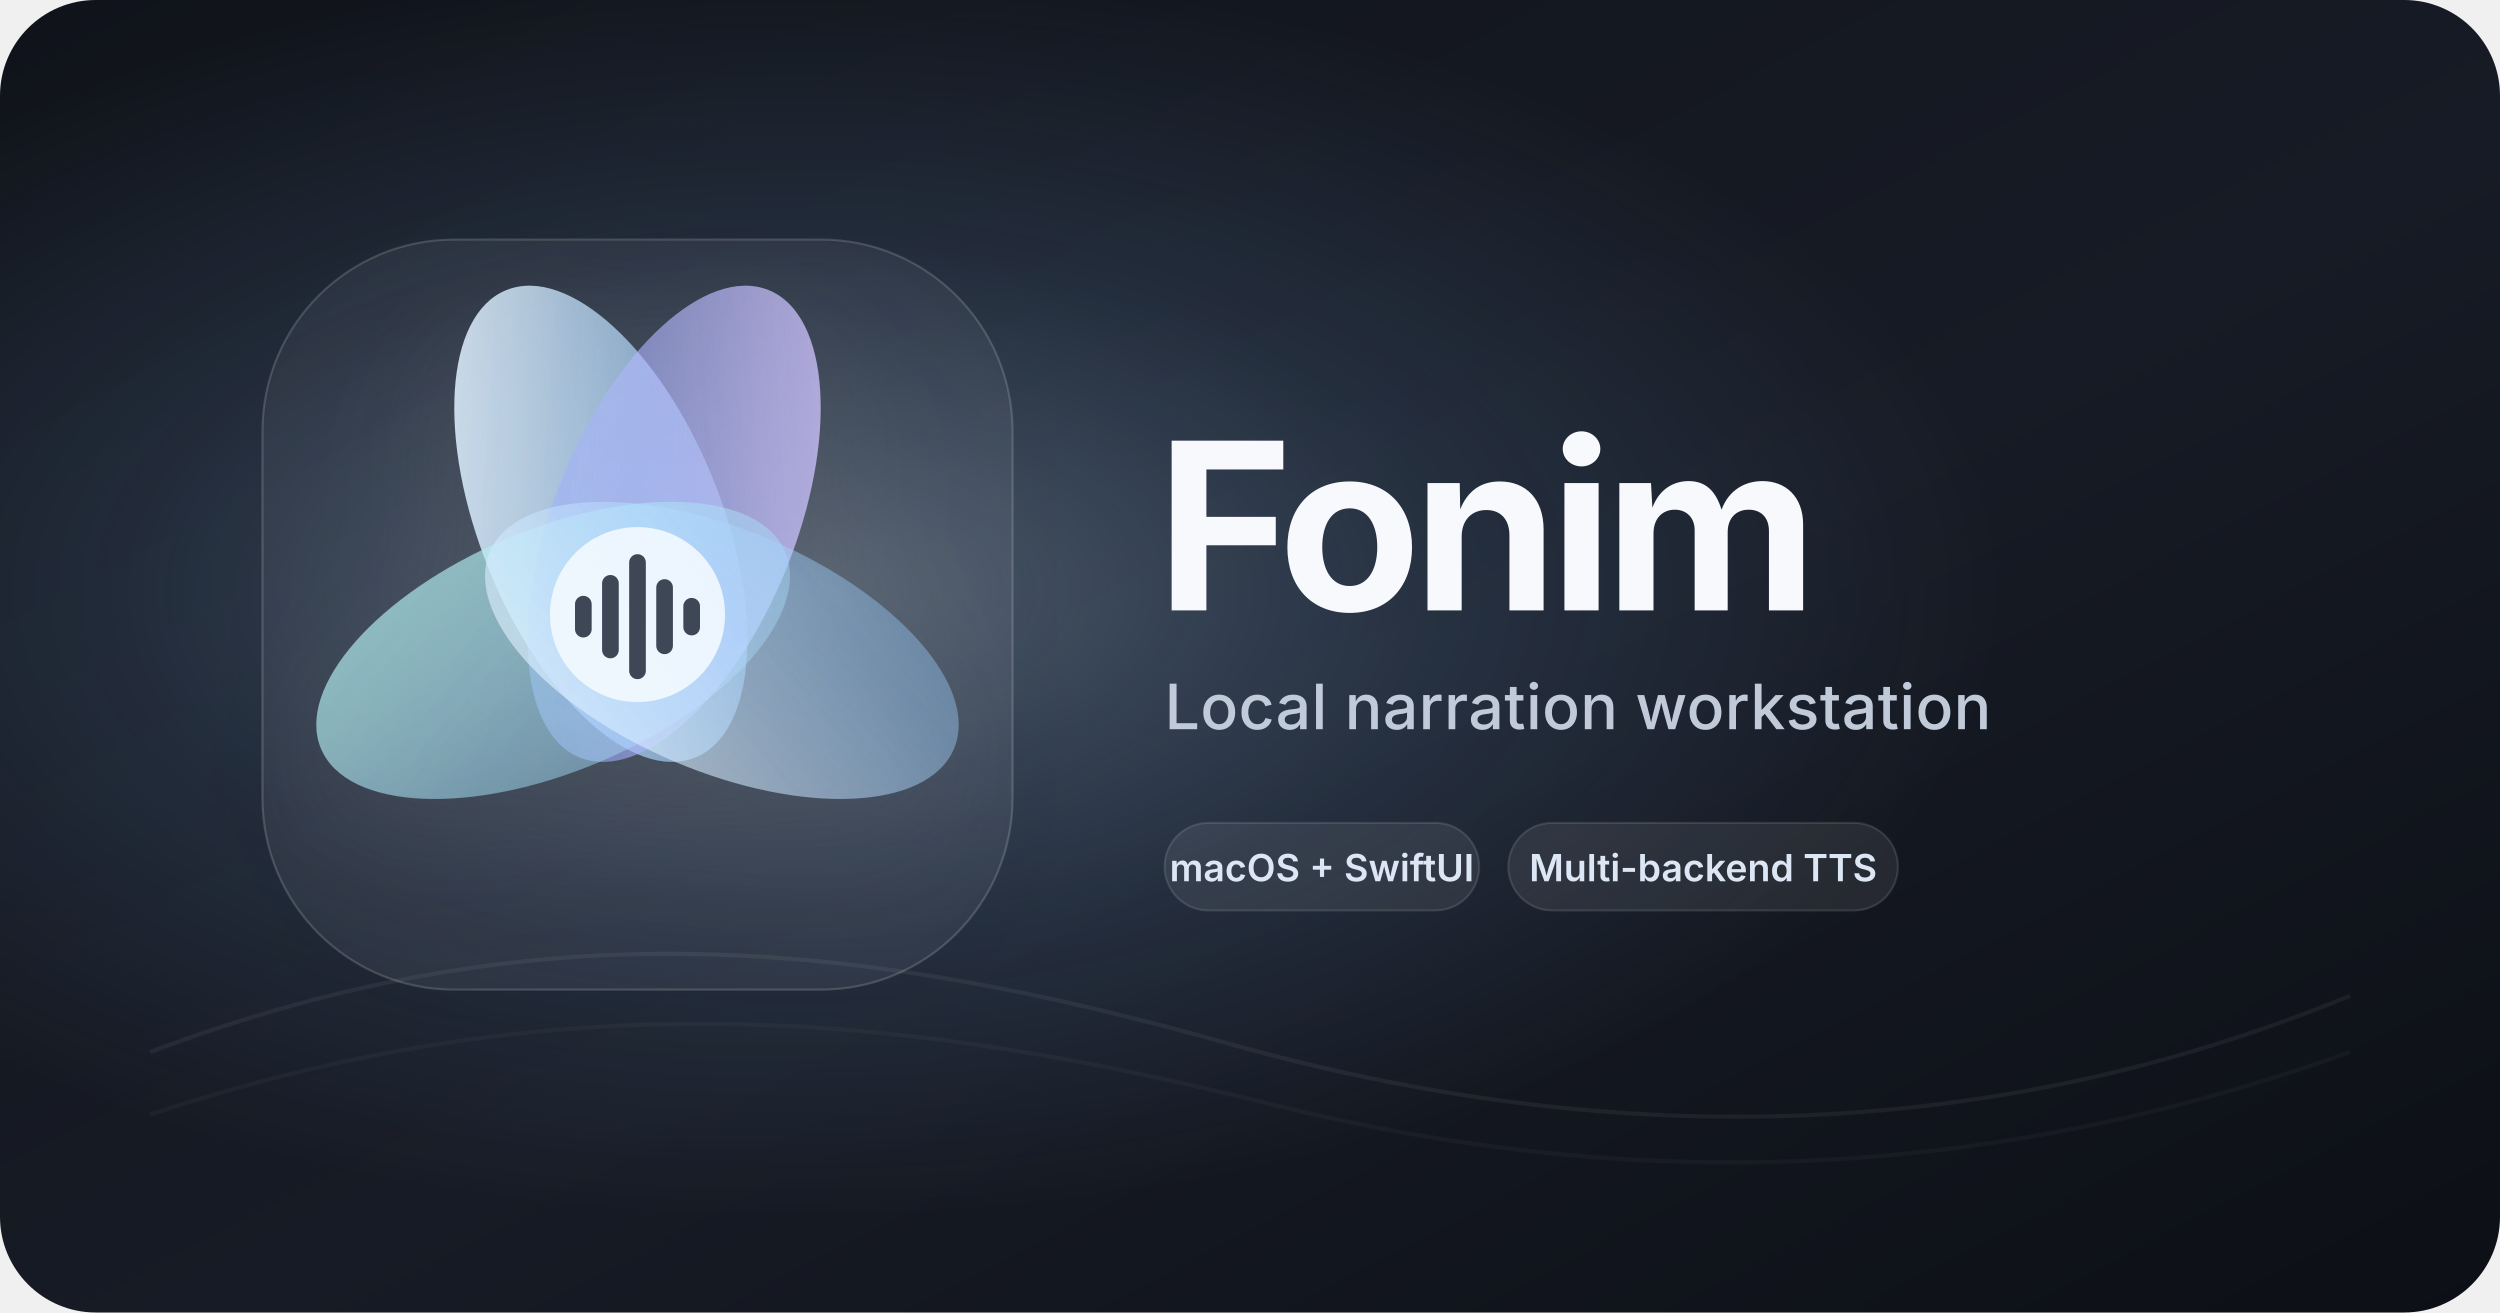
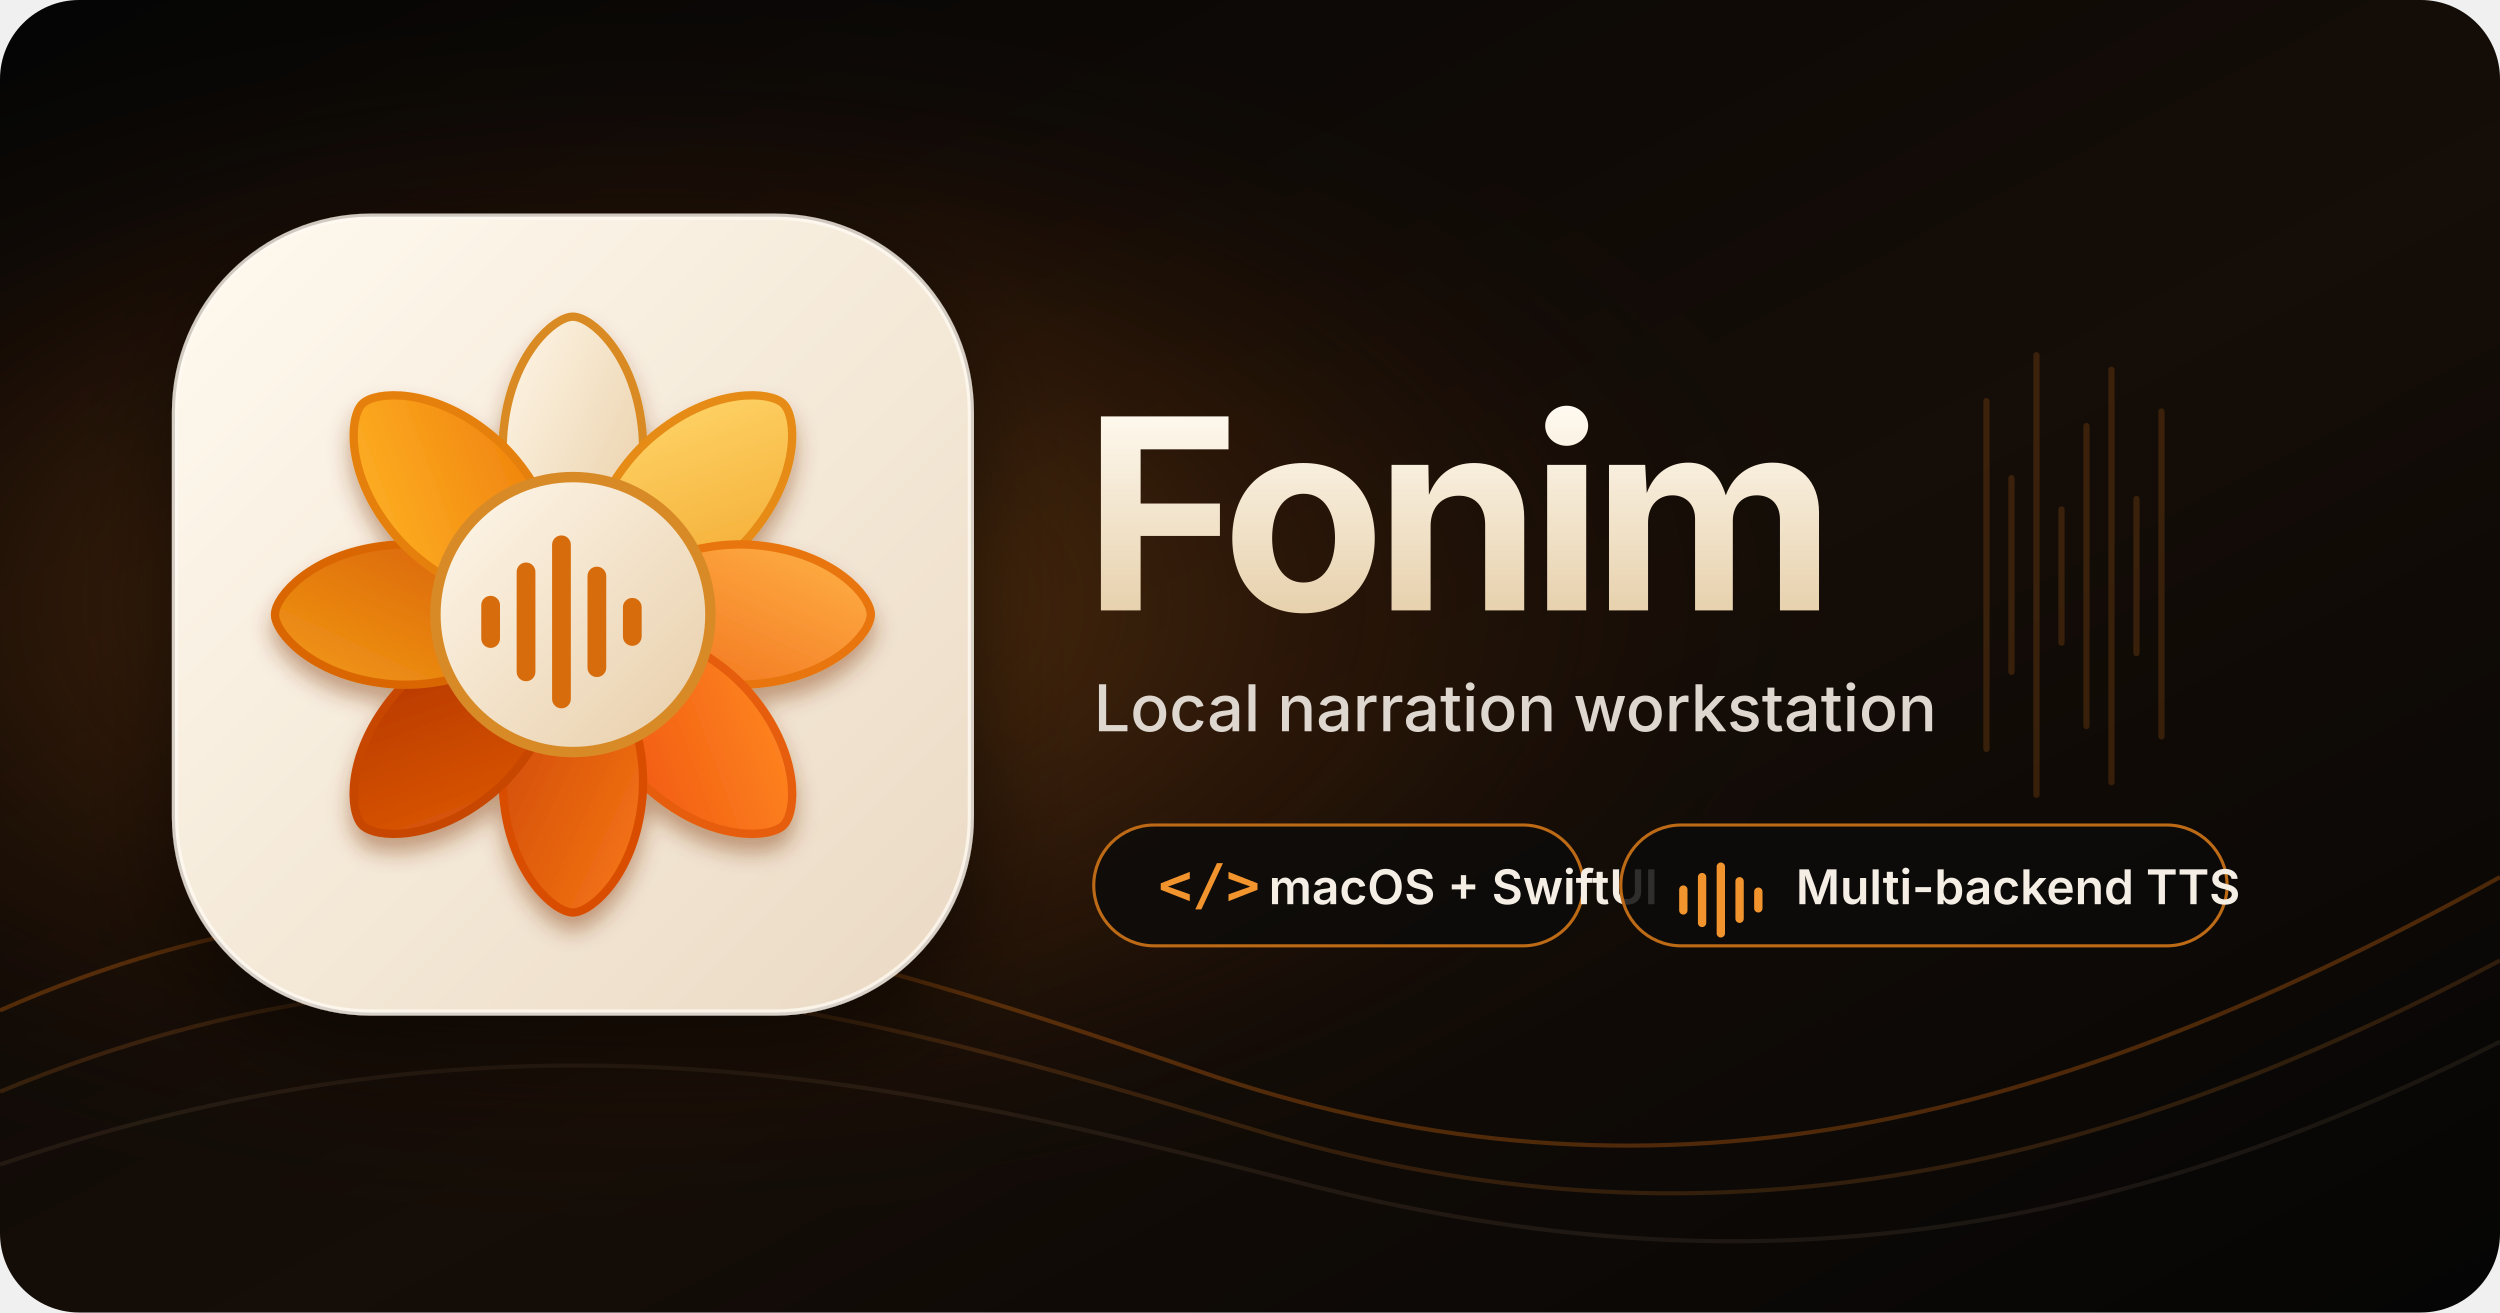
<svg xmlns="http://www.w3.org/2000/svg" width="1200" height="630" viewBox="0 0 1200 630" role="img" aria-labelledby="title description">
  <defs>
    <linearGradient id="background" x1="0" y1="0" x2="1" y2="1">
-       <stop offset="0" stop-color="#10131a" />
-       <stop offset="0.55" stop-color="#171b25" />
-       <stop offset="1" stop-color="#0c0f15" />
+       <stop offset="0" stop-color="#050505" />
+       <stop offset="0.56" stop-color="#150d07" />
+       <stop offset="1" stop-color="#050505" />
    </linearGradient>
-     <radialGradient id="glow" cx="0.32" cy="0.45" r="0.48">
-       <stop offset="0" stop-color="#cbe8ff" stop-opacity="0.34" />
-       <stop offset="0.55" stop-color="#8ec5ff" stop-opacity="0.12" />
-       <stop offset="1" stop-color="#8ec5ff" stop-opacity="0" />
+     <radialGradient id="glow" cx="0.26" cy="0.46" r="0.5">
+       <stop offset="0" stop-color="#f39828" stop-opacity="0.38" />
+       <stop offset="0.58" stop-color="#a84a0c" stop-opacity="0.12" />
+       <stop offset="1" stop-color="#000000" stop-opacity="0" />
    </radialGradient>
-     <linearGradient id="petalA" x1="0" y1="0" x2="1" y2="1">
-       <stop offset="0" stop-color="#eef8ff" stop-opacity="0.92" />
-       <stop offset="1" stop-color="#8fc8ff" stop-opacity="0.48" />
+     <linearGradient id="tile" x1="0" y1="0" x2="1" y2="1">
+       <stop offset="0" stop-color="#fffaf0" />
+       <stop offset="0.5" stop-color="#f5ead9" />
+       <stop offset="1" stop-color="#ead9c3" />
    </linearGradient>
-     <linearGradient id="petalB" x1="1" y1="0" x2="0" y2="1">
-       <stop offset="0" stop-color="#dccbff" stop-opacity="0.82" />
-       <stop offset="1" stop-color="#8da8ff" stop-opacity="0.42" />
+     <linearGradient id="word" x1="0" y1="0" x2="0" y2="1">
+       <stop offset="0" stop-color="#fffaf0" />
+       <stop offset="1" stop-color="#e7d1ad" />
    </linearGradient>
-     <linearGradient id="petalC" x1="0" y1="1" x2="1" y2="0">
-       <stop offset="0" stop-color="#b7f1ed" stop-opacity="0.74" />
-       <stop offset="1" stop-color="#a3d8ff" stop-opacity="0.34" />
+     <linearGradient id="p0" x1="0" y1="0" x2="1" y2="1">
+       <stop offset="0" stop-color="#fff7e9" />
+       <stop offset="1" stop-color="#e6c99e" />
+     </linearGradient>
+     <linearGradient id="p1" x1="0" y1="0" x2="1" y2="1">
+       <stop offset="0" stop-color="#ffd76b" />
+       <stop offset="1" stop-color="#f2a52b" />
+     </linearGradient>
+     <linearGradient id="p2" x1="0" y1="0" x2="1" y2="1">
+       <stop offset="0" stop-color="#ffb347" />
+       <stop offset="1" stop-color="#f06a18" />
+     </linearGradient>
+     <linearGradient id="p3" x1="0" y1="0" x2="1" y2="1">
+       <stop offset="0" stop-color="#ff8b24" />
+       <stop offset="1" stop-color="#ee4c0b" />
+     </linearGradient>
+     <linearGradient id="p4" x1="0" y1="0" x2="1" y2="1">
+       <stop offset="0" stop-color="#f87816" />
+       <stop offset="1" stop-color="#c94305" />
+     </linearGradient>
+     <linearGradient id="p5" x1="0" y1="0" x2="1" y2="1">
+       <stop offset="0" stop-color="#df5a08" />
+       <stop offset="1" stop-color="#ad3000" />
+     </linearGradient>
+     <linearGradient id="p6" x1="0" y1="0" x2="1" y2="1">
+       <stop offset="0" stop-color="#f39a16" />
+       <stop offset="1" stop-color="#d55b06" />
+     </linearGradient>
+     <linearGradient id="p7" x1="0" y1="0" x2="1" y2="1">
+       <stop offset="0" stop-color="#ffb426" />
+       <stop offset="1" stop-color="#ed7908" />
+     </linearGradient>
+     <linearGradient id="center" x1="0" y1="0" x2="1" y2="1">
+       <stop offset="0" stop-color="#fff8ec" />
+       <stop offset="1" stop-color="#e7cda8" />
    </linearGradient>
    <filter id="shadow" x="-40%" y="-40%" width="180%" height="180%">
-       <feDropShadow dx="0" dy="22" stdDeviation="28" flood-color="#000000" flood-opacity="0.42" />
+       <feDropShadow dx="0" dy="20" stdDeviation="24" flood-color="#000000" flood-opacity="0.58" />
    </filter>
+     <filter id="petalShadow" x="-30%" y="-30%" width="160%" height="160%">
+       <feDropShadow dx="0" dy="7" stdDeviation="5" flood-color="#7a2900" flood-opacity="0.42" />
+     </filter>
+     <path id="petal" d="M180 181 C157 153 143 120 147 89 C151 55 171 37 180 37 C189 37 209 55 213 89 C217 120 203 153 180 181 Z" />
  </defs>
-   <rect width="1200" height="630" rx="46" fill="url(#background)" />
-   <rect width="1200" height="630" rx="46" fill="url(#glow)" />
-   <path d="M72 505C260 434 415 452 590 501C768 551 950 551 1128 478" fill="none" stroke="#ffffff" stroke-opacity="0.055" stroke-width="2" />
-   <path d="M72 535C275 468 441 488 610 530C779 572 949 569 1128 505" fill="none" stroke="#ffffff" stroke-opacity="0.035" stroke-width="2" />
-   <g transform="translate(126 115)" filter="url(#shadow)">
-     <rect x="0" y="0" width="360" height="360" rx="92" fill="#f7fbff" fill-opacity="0.055" stroke="#ffffff" stroke-opacity="0.16" />
-     <ellipse cx="180" cy="133" rx="58" ry="121" transform="rotate(-22 180 180)" fill="url(#petalA)" />
-     <ellipse cx="180" cy="133" rx="58" ry="121" transform="rotate(22 180 180)" fill="url(#petalB)" />
-     <ellipse cx="180" cy="224" rx="58" ry="121" transform="rotate(67 180 180)" fill="url(#petalC)" />
-     <ellipse cx="180" cy="224" rx="58" ry="121" transform="rotate(-67 180 180)" fill="url(#petalA)" opacity="0.72" />
-     <circle cx="180" cy="180" r="42" fill="#f5fbff" fill-opacity="0.88" />
-     <g transform="translate(150 151)" fill="#152033" fill-opacity="0.82">
-       <rect x="0" y="20" width="8" height="20" rx="4" />
-       <rect x="13" y="10" width="8" height="40" rx="4" />
-       <rect x="26" y="0" width="8" height="60" rx="4" />
-       <rect x="39" y="12" width="8" height="36" rx="4" />
-       <rect x="52" y="21" width="8" height="18" rx="4" />
+   <rect width="1200" height="630" rx="38" fill="url(#background)" />
+   <rect width="1200" height="630" rx="38" fill="url(#glow)" />
+   <g opacity="0.2" fill="#d67318">
+     <rect x="952" y="191" width="3" height="170" rx="1.5" />
+     <rect x="964" y="228" width="3" height="96" rx="1.5" />
+     <rect x="976" y="169" width="3" height="214" rx="1.5" />
+     <rect x="988" y="243" width="3" height="67" rx="1.5" />
+     <rect x="1000" y="203" width="3" height="147" rx="1.5" />
+     <rect x="1012" y="176" width="3" height="201" rx="1.5" />
+     <rect x="1024" y="238" width="3" height="77" rx="1.5" />
+     <rect x="1036" y="196" width="3" height="159" rx="1.5" />
+   </g>
+   <path d="M0 485C208 393 386 449 575 514C781 585 969 549 1200 421" fill="none" stroke="#cf6811" stroke-opacity="0.34" stroke-width="2" />
+   <path d="M0 524C227 430 409 484 601 542C802 603 991 572 1200 461" fill="none" stroke="#ff942f" stroke-opacity="0.16" stroke-width="2" />
+   <path d="M0 559C247 475 430 518 625 568C827 620 1002 600 1200 500" fill="none" stroke="#ffd09a" stroke-opacity="0.08" stroke-width="2" />
+   <g transform="translate(84 104)" filter="url(#shadow)">
+     <rect x="0" y="0" width="382" height="382" rx="94" fill="url(#tile)" stroke="#fffaf2" stroke-opacity="0.78" stroke-width="3" />
+     <g transform="translate(11 11)" filter="url(#petalShadow)">
+       <use href="#petal" fill="url(#p0)" stroke="#d98a20" stroke-width="4" />
+       <use href="#petal" transform="rotate(45 180 180)" fill="url(#p1)" stroke="#e58b16" stroke-width="4" />
+       <use href="#petal" transform="rotate(90 180 180)" fill="url(#p2)" stroke="#e8750c" stroke-width="4" />
+       <use href="#petal" transform="rotate(135 180 180)" fill="url(#p3)" stroke="#e55d07" stroke-width="4" />
+       <use href="#petal" transform="rotate(180 180 180)" fill="url(#p4)" stroke="#d94e03" stroke-width="4" />
+       <use href="#petal" transform="rotate(225 180 180)" fill="url(#p5)" stroke="#c74600" stroke-width="4" />
+       <use href="#petal" transform="rotate(270 180 180)" fill="url(#p6)" stroke="#d96604" stroke-width="4" />
+       <use href="#petal" transform="rotate(315 180 180)" fill="url(#p7)" stroke="#e68008" stroke-width="4" />
+       <circle cx="180" cy="180" r="66" fill="url(#center)" stroke="#d88a27" stroke-width="5" />
+       <g transform="translate(136 142)" fill="#d76c0b">
+         <rect x="0" y="29" width="9" height="25" rx="4.5" />
+         <rect x="17" y="13" width="9" height="57" rx="4.5" />
+         <rect x="34" y="0" width="9" height="83" rx="4.5" />
+         <rect x="51" y="15" width="9" height="53" rx="4.5" />
+         <rect x="68" y="30" width="9" height="23" rx="4.5" />
+       </g>
    </g>
  </g>
-   <g transform="translate(555 205)">
-     <text x="0" y="88" fill="#f7f9fc" font-family="-apple-system, BlinkMacSystemFont, 'Segoe UI', sans-serif" font-size="112" font-weight="650" letter-spacing="-4">Fonim</text>
-     <text x="4" y="145" fill="#c1cad8" font-family="-apple-system, BlinkMacSystemFont, 'Segoe UI', sans-serif" font-size="30" font-weight="500" letter-spacing="0.2">Local narration workstation</text>
-     <g transform="translate(4 190)">
-       <rect x="0" y="0" width="151" height="42" rx="21" fill="#ffffff" fill-opacity="0.08" stroke="#ffffff" stroke-opacity="0.12" />
-       <text x="75.5" y="28" text-anchor="middle" fill="#dce6f4" font-family="-apple-system, BlinkMacSystemFont, 'Segoe UI', sans-serif" font-size="18" font-weight="600">macOS + SwiftUI</text>
-       <rect x="165" y="0" width="187" height="42" rx="21" fill="#ffffff" fill-opacity="0.08" stroke="#ffffff" stroke-opacity="0.12" />
-       <text x="258.5" y="28" text-anchor="middle" fill="#dce6f4" font-family="-apple-system, BlinkMacSystemFont, 'Segoe UI', sans-serif" font-size="18" font-weight="600">Multi-backend TTS</text>
+   <g transform="translate(520 171)">
+     <text x="0" y="122" fill="url(#word)" font-family="-apple-system, BlinkMacSystemFont, 'Segoe UI', sans-serif" font-size="128" font-weight="700" letter-spacing="-5">Fonim</text>
+     <text x="5" y="180" fill="#ded7cf" font-family="-apple-system, BlinkMacSystemFont, 'Segoe UI', sans-serif" font-size="31" font-weight="500">Local narration workstation</text>
+     <g transform="translate(5 225)">
+       <rect x="0" y="0" width="235" height="58" rx="29" fill="#0c0b0a" fill-opacity="0.84" stroke="#bd6a16" stroke-width="1.5" />
+       <text x="31" y="38" fill="#f2942e" font-family="ui-monospace, SFMono-Regular, Menlo, monospace" font-size="27" font-weight="700">&lt;/&gt;</text>
+       <text x="84" y="38" fill="#f5eee5" font-family="-apple-system, BlinkMacSystemFont, 'Segoe UI', sans-serif" font-size="23" font-weight="600">macOS + SwiftUI</text>
+       <rect x="253" y="0" width="291" height="58" rx="29" fill="#0c0b0a" fill-opacity="0.84" stroke="#bd6a16" stroke-width="1.5" />
+       <g transform="translate(281 18)" fill="#f2942e">
+         <rect x="0" y="11" width="4" height="14" rx="2" />
+         <rect x="9" y="5" width="4" height="26" rx="2" />
+         <rect x="18" y="0" width="4" height="36" rx="2" />
+         <rect x="27" y="7" width="4" height="22" rx="2" />
+         <rect x="36" y="12" width="4" height="12" rx="2" />
+       </g>
+       <text x="337" y="38" fill="#f5eee5" font-family="-apple-system, BlinkMacSystemFont, 'Segoe UI', sans-serif" font-size="23" font-weight="600">Multi-backend TTS</text>
    </g>
  </g>
</svg>
